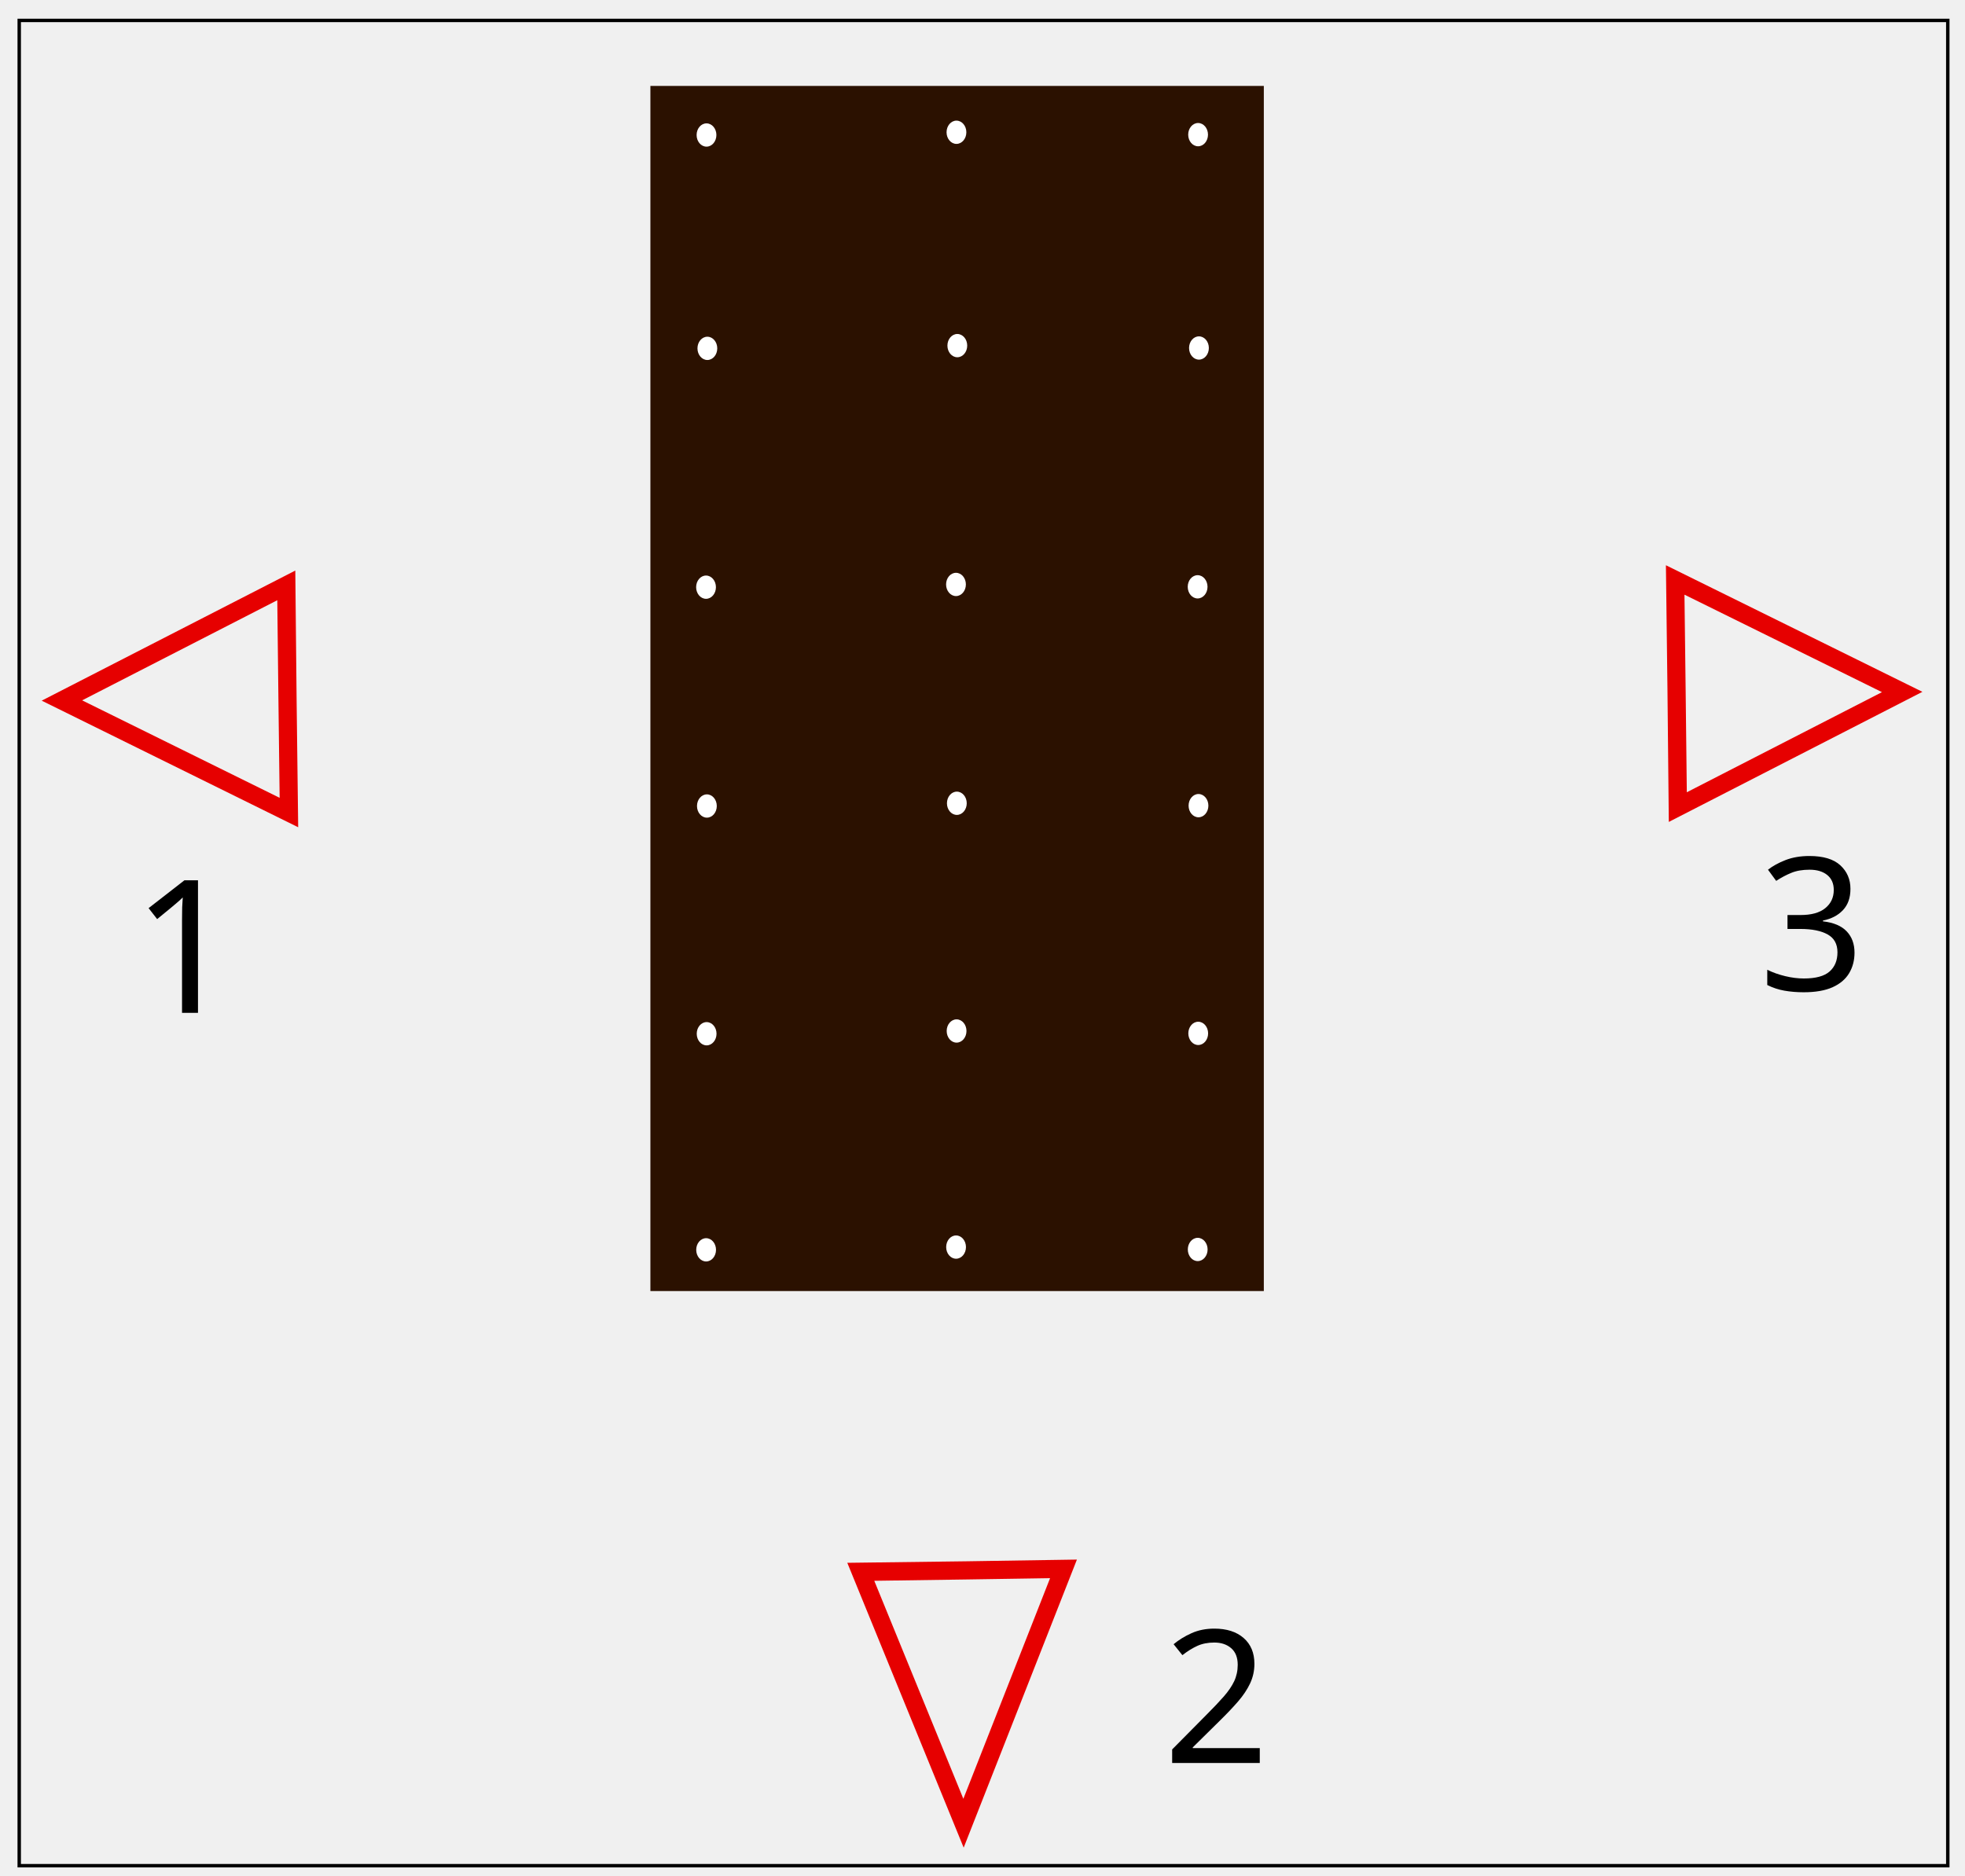
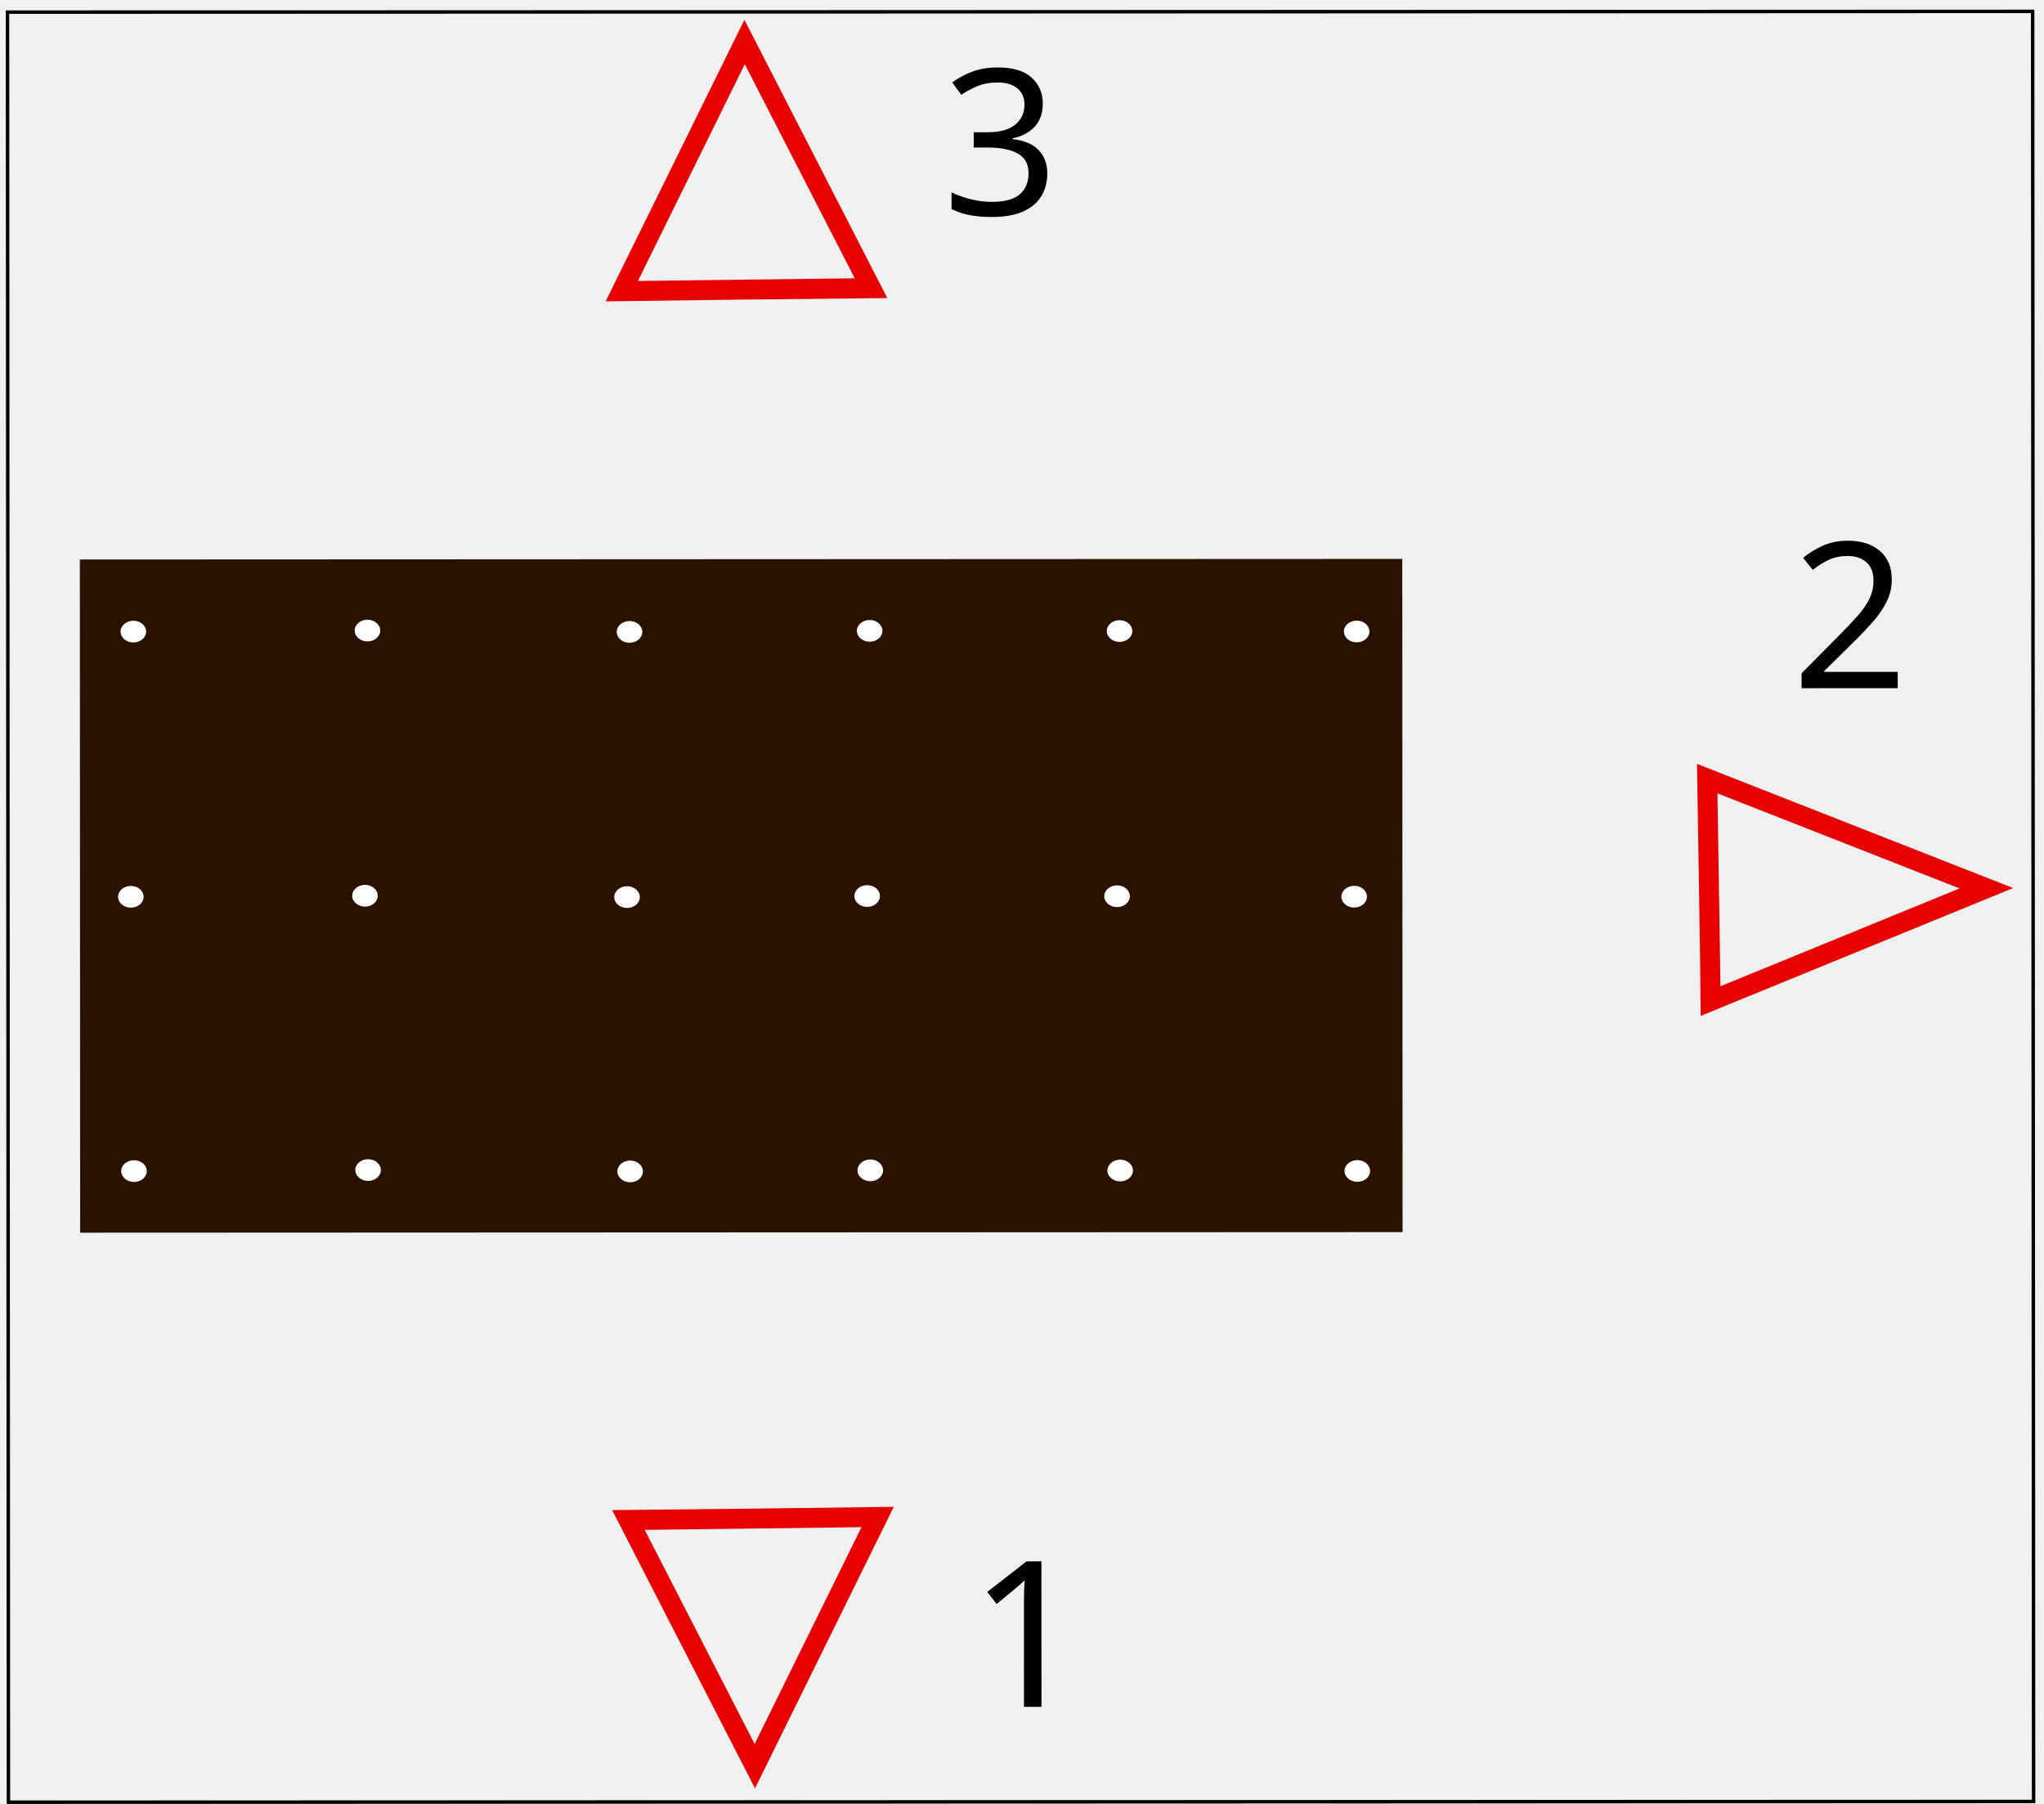
- <svg xmlns="http://www.w3.org/2000/svg" version="1.1" width="423.36" height="404.09" id="svg3935">
+ <svg xmlns="http://www.w3.org/2000/svg" version="1.1" width="401.36" height="354.09" id="svg3935">
  <defs id="defs3937">
    <linearGradient id="linearGradient6871">
      <stop id="stop6873" style="stop-color:#eb8f00;stop-opacity:1" offset="0" />
    </linearGradient>
    <marker refX="0" refY="0" orient="auto" id="Arrow1Lstart" style="overflow:visible">
      <path d="M 0,0 5,-5 -12.5,0 5,5 0,0 z" transform="matrix(0.8,0,0,0.8,10,0)" id="path4987" style="fill-rule:evenodd;stroke:#000000;stroke-width:1pt" />
    </marker>
  </defs>
-   <g transform="translate(0,-648.2903)" id="layer1">
-     <path d="m 185.465,986.989 c 2.329,0 43.666,-0.652 43.666,-0.652 l -21.542,54.805 z" id="path3981" style="fill:none;stroke:#e60000;stroke-width:3.916;stroke-linecap:butt;stroke-linejoin:miter;stroke-miterlimit:4;stroke-opacity:1;stroke-dasharray:none" />
-     <path d="m 61.664,774.435 c 0,2.61 0.582,48.933 0.582,48.933 l -48.906,-24.14 z" id="path3981-1" style="fill:none;stroke:#e60000;stroke-width:3.916;stroke-linecap:butt;stroke-linejoin:miter;stroke-miterlimit:4;stroke-opacity:1;stroke-dasharray:none" />
-     <path d="m 361.503,822.187 c 0,-2.61 -0.582,-48.933 -0.582,-48.933 l 48.906,24.14 z" id="path3981-1-5" style="fill:none;stroke:#e60000;stroke-width:3.916;stroke-linecap:butt;stroke-linejoin:miter;stroke-miterlimit:4;stroke-opacity:1;stroke-dasharray:none" />
-     <rect width="132.162" height="259.67" x="140.129" y="666.805" id="rect4021" style="fill:#2b1100" />
-     <path d="m 228.571,-376.209 a 22.857,22.857 0 1 1 -45.714,0 22.857,22.857 0 1 1 45.714,0 z" transform="matrix(0.09329584,0,0,0.1097028,132.9412,958.8635)" id="path4025-3" style="fill:#ffffff" />
-     <path d="m 228.571,-376.209 a 22.857,22.857 0 1 1 -45.714,0 22.857,22.857 0 1 1 45.714,0 z" transform="matrix(0.09329584,0,0,0.1097028,186.7932,958.2726)" id="path4025-5-3" style="fill:#ffffff" />
-     <path d="m 228.571,-376.209 a 22.857,22.857 0 1 1 -45.714,0 22.857,22.857 0 1 1 45.714,0 z" transform="matrix(0.09329584,0,0,0.1097028,238.8547,958.7851)" id="path4025-5-4-5" style="fill:#ffffff" />
+   <g transform="translate(0,-698.2903)" id="layer1">
+     <path d="m 335.902,894.815 c -0.001,-2.329 -0.672,-43.666 -0.672,-43.666 l 54.814,21.518 z" id="path3981" style="fill:none;stroke:#e60000;stroke-width:3.916;stroke-linecap:butt;stroke-linejoin:miter;stroke-miterlimit:4;stroke-opacity:1;stroke-dasharray:none" />
+     <path d="m 123.403,996.709 c 2.61,0 48.932,-0.604 48.932,-0.604 l -24.119,48.916 z" id="path3981-1" style="fill:none;stroke:#e60000;stroke-width:3.916;stroke-linecap:butt;stroke-linejoin:miter;stroke-miterlimit:4;stroke-opacity:1;stroke-dasharray:none" />
+     <path d="m 171.023,754.849 c -2.61,10e-4 -48.932,0.604 -48.932,0.604 l 24.119,-48.916 z" id="path3981-1-5" style="fill:none;stroke:#e60000;stroke-width:3.916;stroke-linecap:butt;stroke-linejoin:miter;stroke-miterlimit:4;stroke-opacity:1;stroke-dasharray:none" />
+     <rect width="132.162" height="259.67" x="-940.298" y="15.326" id="rect4021" style="fill:#2b1100" transform="matrix(-4.3822134e-4,-0.9999999,0.9999999,-4.3822134e-4,0,0)" />
+     <path d="m 266.519,926.045 a 2.132,2.507 89.975 1 1 0.002,4.265 2.132,2.507 89.975 1 1 -0.002,-4.265 z" id="path4025-3" style="fill:#ffffff" />
+     <path d="m 265.904,872.193 a 2.132,2.507 89.975 1 1 0.002,4.265 2.132,2.507 89.975 1 1 -0.002,-4.265 z" id="path4025-5-3" style="fill:#ffffff" />
+     <path d="m 266.394,820.131 a 2.132,2.507 89.975 1 1 0.002,4.265 2.132,2.507 89.975 1 1 -0.002,-4.265 z" id="path4025-5-4-5" style="fill:#ffffff" />
    <path d="m 228.571,-376.209 a 22.857,22.857 0 1 1 -45.714,0 22.857,22.857 0 1 1 45.714,0 z" transform="translate(221.1815,1602.232)" id="path4025-5-0-2-3" style="fill:#ffffff" />
-     <rect width="415.508" height="397.601" x="4.142" y="652.692" id="rect4213" style="fill:none;stroke:#000000;stroke-width:0.738;stroke-miterlimit:4;stroke-opacity:1;stroke-dasharray:none" />
-     <path d="m 228.571,-376.209 a 22.857,22.857 0 1 1 -45.714,0 22.857,22.857 0 1 1 45.714,0 z" transform="matrix(0.09329584,0,0,0.1097028,133.051,912.3018)" id="path4025-3-0" style="fill:#ffffff" />
-     <path d="m 228.571,-376.209 a 22.857,22.857 0 1 1 -45.714,0 22.857,22.857 0 1 1 45.714,0 z" transform="matrix(0.09329584,0,0,0.1097028,186.903,911.7109)" id="path4025-5-3-5" style="fill:#ffffff" />
-     <path d="m 228.571,-376.209 a 22.857,22.857 0 1 1 -45.714,0 22.857,22.857 0 1 1 45.714,0 z" transform="matrix(0.09329584,0,0,0.1097028,238.9645,912.2235)" id="path4025-5-4-5-0" style="fill:#ffffff" />
-     <path d="m 228.571,-376.209 a 22.857,22.857 0 1 1 -45.714,0 22.857,22.857 0 1 1 45.714,0 z" transform="matrix(0.09329584,0,0,0.1097028,133.108,863.2343)" id="path4025-3-3" style="fill:#ffffff" />
-     <path d="m 228.571,-376.209 a 22.857,22.857 0 1 1 -45.714,0 22.857,22.857 0 1 1 45.714,0 z" transform="matrix(0.09329584,0,0,0.1097028,186.96,862.6434)" id="path4025-5-3-4" style="fill:#ffffff" />
-     <path d="m 228.571,-376.209 a 22.857,22.857 0 1 1 -45.714,0 22.857,22.857 0 1 1 45.714,0 z" transform="matrix(0.09329584,0,0,0.1097028,239.0215,863.156)" id="path4025-5-4-5-2" style="fill:#ffffff" />
-     <path d="m 228.571,-376.209 a 22.857,22.857 0 1 1 -45.714,0 22.857,22.857 0 1 1 45.714,0 z" transform="matrix(0.09329584,0,0,0.1097028,132.9223,816.0817)" id="path4025-3-0-0" style="fill:#ffffff" />
-     <path d="m 228.571,-376.209 a 22.857,22.857 0 1 1 -45.714,0 22.857,22.857 0 1 1 45.714,0 z" transform="matrix(0.09329584,0,0,0.1097028,186.7743,815.4908)" id="path4025-5-3-5-4" style="fill:#ffffff" />
-     <path d="m 228.571,-376.209 a 22.857,22.857 0 1 1 -45.714,0 22.857,22.857 0 1 1 45.714,0 z" transform="matrix(0.09329584,0,0,0.1097028,238.8358,816.0034)" id="path4025-5-4-5-0-7" style="fill:#ffffff" />
-     <path d="m 228.571,-376.209 a 22.857,22.857 0 1 1 -45.714,0 22.857,22.857 0 1 1 45.714,0 z" transform="matrix(0.09329584,0,0,0.1097028,133.2094,764.6229)" id="path4025-3-3-5" style="fill:#ffffff" />
-     <path d="m 228.571,-376.209 a 22.857,22.857 0 1 1 -45.714,0 22.857,22.857 0 1 1 45.714,0 z" transform="matrix(0.09329584,0,0,0.1097028,187.0614,764.032)" id="path4025-5-3-4-6" style="fill:#ffffff" />
-     <path d="m 228.571,-376.209 a 22.857,22.857 0 1 1 -45.714,0 22.857,22.857 0 1 1 45.714,0 z" transform="matrix(0.09329584,0,0,0.1097028,239.1229,764.5446)" id="path4025-5-4-5-2-7" style="fill:#ffffff" />
-     <path d="m 228.571,-376.209 a 22.857,22.857 0 1 1 -45.714,0 22.857,22.857 0 1 1 45.714,0 z" transform="matrix(0.09329584,0,0,0.1097028,133.0237,718.6522)" id="path4025-3-0-0-7" style="fill:#ffffff" />
-     <path d="m 228.571,-376.209 a 22.857,22.857 0 1 1 -45.714,0 22.857,22.857 0 1 1 45.714,0 z" transform="matrix(0.09329584,0,0,0.1097028,186.8757,718.0613)" id="path4025-5-3-5-4-6" style="fill:#ffffff" />
-     <path d="m 228.571,-376.209 a 22.857,22.857 0 1 1 -45.714,0 22.857,22.857 0 1 1 45.714,0 z" transform="matrix(0.09329584,0,0,0.1097028,238.9372,718.5738)" id="path4025-5-4-5-0-7-1" style="fill:#ffffff" />
-     <text xml:space="preserve" style="font-size:40px;font-style:normal;font-weight:normal;line-height:125%;letter-spacing:0px;word-spacing:0px;fill:#000000;fill-opacity:1;stroke:none;font-family:Sans" x="28.452" y="866.532" id="text3011">
-       <tspan id="tspan3013" x="28.452" y="866.532" style="font-style:normal;font-variant:normal;font-weight:normal;font-stretch:normal;font-family:Droid Serif;-inkscape-font-specification:Droid Serif">1</tspan>
+     <rect width="351.425" height="397.66" x="-1052.1" y="1.11" id="rect4213" style="fill:none;stroke:#000000;stroke-width:0.678;stroke-miterlimit:4;stroke-opacity:1;stroke-dasharray:none" transform="matrix(-5.1820914e-4,-0.9999999,0.9999999,-3.7058e-4,0,0)" />
+     <path d="m 219.957,925.955 a 2.132,2.507 89.975 1 1 0.002,4.265 2.132,2.507 89.975 1 1 -0.002,-4.265 z" id="path4025-3-0" style="fill:#ffffff" />
+     <path d="m 219.343,872.103 a 2.132,2.507 89.975 1 1 0.002,4.265 2.132,2.507 89.975 1 1 -0.002,-4.265 z" id="path4025-5-3-5" style="fill:#ffffff" />
+     <path d="m 219.832,820.042 a 2.132,2.507 89.975 1 1 0.002,4.265 2.132,2.507 89.975 1 1 -0.002,-4.265 z" id="path4025-5-4-5-0" style="fill:#ffffff" />
+     <path d="m 170.89,925.92 a 2.132,2.507 89.975 1 1 0.002,4.265 2.132,2.507 89.975 1 1 -0.002,-4.265 z" id="path4025-3-3" style="fill:#ffffff" />
+     <path d="m 170.275,872.068 a 2.132,2.507 89.975 1 1 0.002,4.265 2.132,2.507 89.975 1 1 -0.002,-4.265 z" id="path4025-5-3-4" style="fill:#ffffff" />
+     <path d="m 170.765,820.006 a 2.132,2.507 89.975 1 1 0.002,4.265 2.132,2.507 89.975 1 1 -0.002,-4.265 z" id="path4025-5-4-5-2" style="fill:#ffffff" />
+     <path d="m 123.737,926.126 a 2.132,2.507 89.975 1 1 0.002,4.265 2.132,2.507 89.975 1 1 -0.002,-4.265 z" id="path4025-3-0-0" style="fill:#ffffff" />
+     <path d="m 123.123,872.274 a 2.132,2.507 89.975 1 1 0.002,4.265 2.132,2.507 89.975 1 1 -0.002,-4.265 z" id="path4025-5-3-5-4" style="fill:#ffffff" />
+     <path d="m 123.612,820.213 a 2.132,2.507 89.975 1 1 0.002,4.265 2.132,2.507 89.975 1 1 -0.002,-4.265 z" id="path4025-5-4-5-0-7" style="fill:#ffffff" />
+     <path d="m 72.278,925.862 a 2.132,2.507 89.975 1 1 0.002,4.265 2.132,2.507 89.975 1 1 -0.002,-4.265 z" id="path4025-3-3-5" style="fill:#ffffff" />
+     <path d="m 71.664,872.01 a 2.132,2.507 89.975 1 1 0.002,4.265 2.132,2.507 89.975 1 1 -0.002,-4.265 z" id="path4025-5-3-4-6" style="fill:#ffffff" />
+     <path d="m 72.153,819.948 a 2.132,2.507 89.975 1 1 0.002,4.265 2.132,2.507 89.975 1 1 -0.002,-4.265 z" id="path4025-5-4-5-2-7" style="fill:#ffffff" />
+     <path d="m 26.308,926.067 a 2.132,2.507 89.975 1 1 0.002,4.265 2.132,2.507 89.975 1 1 -0.002,-4.265 z" id="path4025-3-0-0-7" style="fill:#ffffff" />
+     <path d="m 25.693,872.216 a 2.132,2.507 89.975 1 1 0.002,4.265 2.132,2.507 89.975 1 1 -0.002,-4.265 z" id="path4025-5-3-5-4-6" style="fill:#ffffff" />
+     <path d="m 26.183,820.154 a 2.132,2.507 89.975 1 1 0.002,4.265 2.132,2.507 89.975 1 1 -0.002,-4.265 z" id="path4025-5-4-5-0-7-1" style="fill:#ffffff" />
+     <text xml:space="preserve" style="font-size:40px;font-style:normal;font-weight:normal;line-height:125%;letter-spacing:0px;word-spacing:0px;fill:#000000;fill-opacity:1;stroke:none;font-family:Sans" x="189.847" y="1033.471" id="text3011" transform="matrix(0.9999999,-4.3822134e-4,4.3822134e-4,0.9999999,0,0)">
+       <tspan id="tspan3013" x="189.847" y="1033.471" style="font-style:normal;font-variant:normal;font-weight:normal;font-stretch:normal;font-family:Droid Serif;-inkscape-font-specification:Droid Serif">1</tspan>
    </text>
-     <text xml:space="preserve" style="font-size:40px;font-style:normal;font-weight:normal;line-height:125%;letter-spacing:0px;word-spacing:0px;fill:#000000;fill-opacity:1;stroke:none;font-family:Sans" x="250.623" y="1028.166" id="text3015">
-       <tspan id="tspan3017" x="250.623" y="1028.166" style="font-style:normal;font-variant:normal;font-weight:normal;font-stretch:normal;font-family:Droid Serif;-inkscape-font-specification:Droid Serif">2</tspan>
+     <text xml:space="preserve" style="font-size:40px;font-style:normal;font-weight:normal;line-height:125%;letter-spacing:0px;word-spacing:0px;fill:#000000;fill-opacity:1;stroke:none;font-family:Sans" x="351.471" y="833.554" id="text3015" transform="matrix(0.9999999,-4.3822134e-4,4.3822134e-4,0.9999999,0,0)">
+       <tspan id="tspan3017" x="351.471" y="833.554" style="font-style:normal;font-variant:normal;font-weight:normal;font-stretch:normal;font-family:Droid Serif;-inkscape-font-specification:Droid Serif">2</tspan>
    </text>
-     <text xml:space="preserve" style="font-size:40px;font-style:normal;font-weight:normal;line-height:125%;letter-spacing:0px;word-spacing:0px;fill:#000000;fill-opacity:1;stroke:none;font-family:Sans" x="378.962" y="861.689" id="text3019">
-       <tspan id="tspan3021" x="378.962" y="861.689" style="font-style:normal;font-variant:normal;font-weight:normal;font-stretch:normal;font-family:Droid Serif;-inkscape-font-specification:Droid Serif">3</tspan>
+     <text xml:space="preserve" style="font-size:40px;font-style:normal;font-weight:normal;line-height:125%;letter-spacing:0px;word-spacing:0px;fill:#000000;fill-opacity:1;stroke:none;font-family:Sans" x="184.725" y="740.571" id="text3019" transform="matrix(0.9999999,-4.3822134e-4,4.3822134e-4,0.9999999,0,0)">
+       <tspan id="tspan3021" x="184.725" y="740.571" style="font-style:normal;font-variant:normal;font-weight:normal;font-stretch:normal;font-family:Droid Serif;-inkscape-font-specification:Droid Serif">3</tspan>
    </text>
  </g>
</svg>
